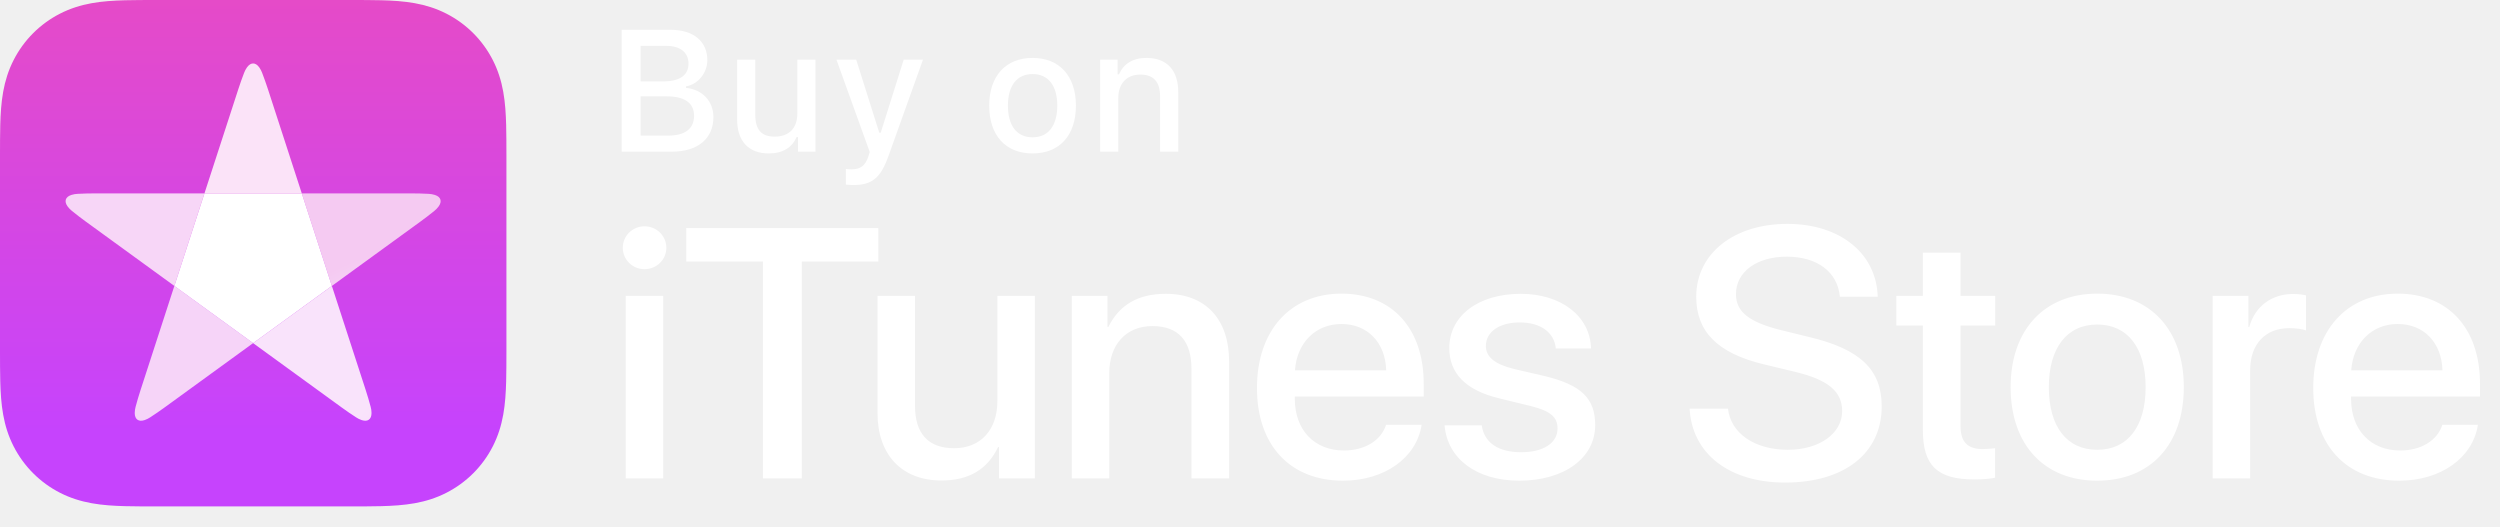
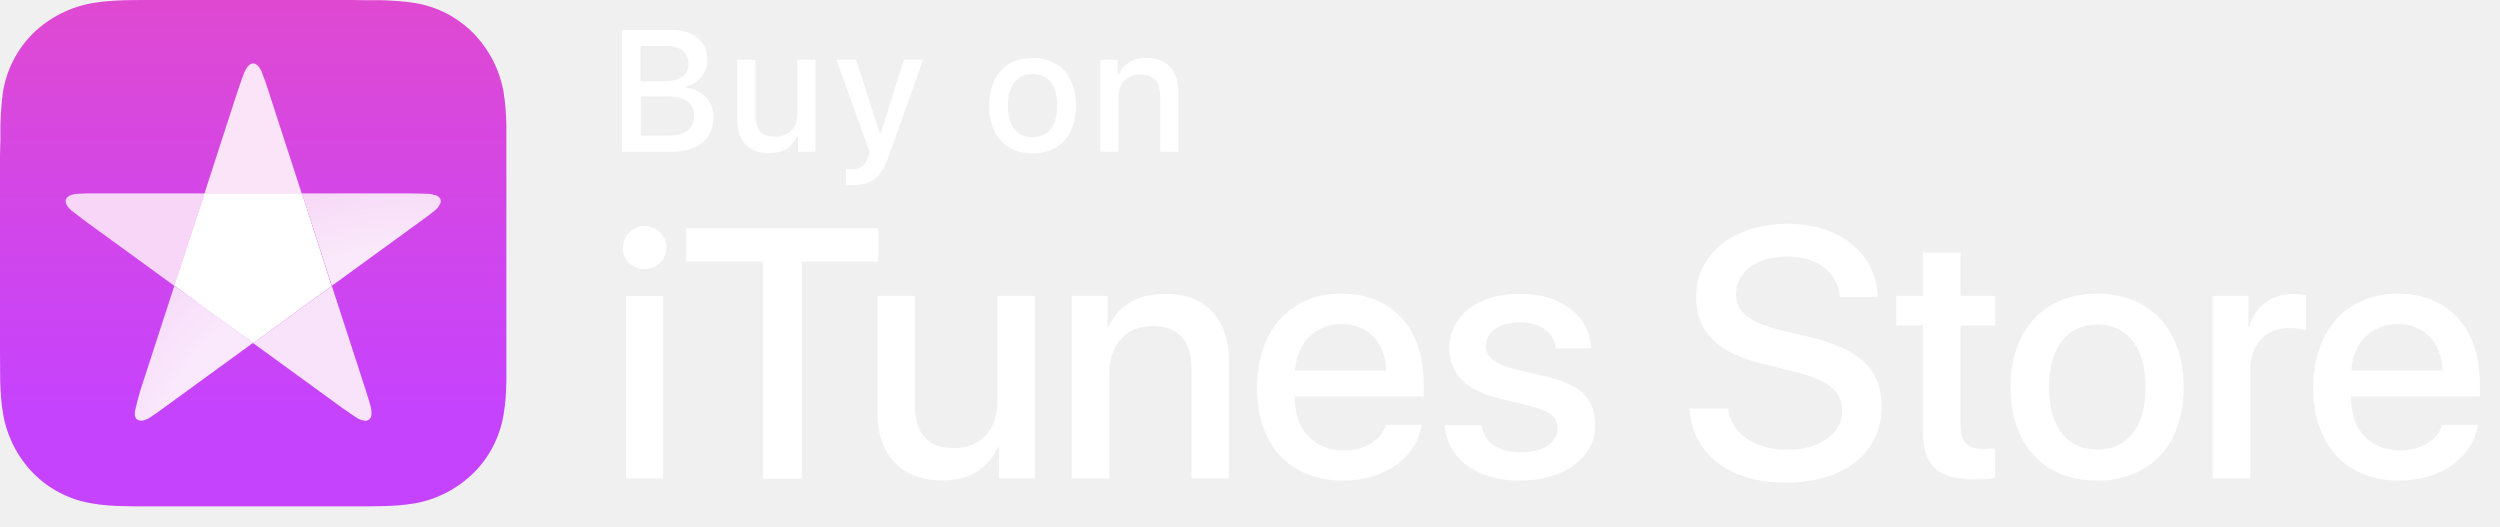
- <svg xmlns="http://www.w3.org/2000/svg" xmlns:xlink="http://www.w3.org/1999/xlink" version="1.1" id="type" x="0px" y="0px" viewBox="0 0 124.22 26.16" enable-background="new 0 0 124.22 26.16" xml:space="preserve">
-   <g>
-     <g>
-       <path fill="#FFFFFF" d="M30.945,12.314c0-0.595,0.482-1.069,1.078-1.069c0.604,0,1.086,0.475,1.086,1.069    c0,0.586-0.482,1.061-1.086,1.061C31.427,13.375,30.945,12.9,30.945,12.314z M31.091,14.702h1.862v9.069h-1.862V14.702z     M37.909,23.772V12.995h-3.811v-1.664h9.544v1.664H39.84v10.776H37.909z M51.422,23.772h-1.785v-1.561h-0.043    c-0.517,1.086-1.422,1.664-2.811,1.664c-1.974,0-3.181-1.276-3.181-3.354v-5.819h1.862v5.457c0,1.379,0.655,2.112,1.939,2.112    c1.345,0,2.155-0.931,2.155-2.345v-5.224h1.862V23.772z M53.253,14.702h1.775v1.543h0.044c0.543-1.086,1.457-1.646,2.854-1.646    c2,0,3.146,1.285,3.146,3.362v5.811h-1.871v-5.449c0-1.362-0.629-2.121-1.939-2.121c-1.336,0-2.146,0.948-2.146,2.345v5.225    h-1.862V14.702z M70.637,21.108c-0.25,1.647-1.854,2.776-3.905,2.776c-2.638,0-4.276-1.768-4.276-4.604    c0-2.845,1.647-4.69,4.199-4.69c2.509,0,4.086,1.724,4.086,4.475v0.638h-6.405v0.112c0,1.552,0.975,2.569,2.439,2.569    c1.035,0,1.846-0.491,2.096-1.276H70.637z M64.344,18.401h4.534c-0.043-1.388-0.931-2.302-2.224-2.302    C65.369,16.099,64.439,17.03,64.344,18.401z M75.564,14.599c2.009,0,3.448,1.112,3.491,2.715h-1.75    c-0.077-0.802-0.759-1.293-1.793-1.293c-1.009,0-1.682,0.465-1.682,1.172c0,0.543,0.448,0.905,1.389,1.138l1.525,0.354    c1.828,0.439,2.518,1.112,2.518,2.44c0,1.638-1.552,2.759-3.768,2.759c-2.138,0-3.577-1.095-3.716-2.75h1.845    c0.13,0.871,0.828,1.336,1.957,1.336c1.112,0,1.811-0.457,1.811-1.181c0-0.561-0.345-0.862-1.293-1.104l-1.621-0.396    c-1.638-0.396-2.465-1.233-2.465-2.492C72.012,15.693,73.451,14.599,75.564,14.599z M85.86,20.306    c0.138,1.233,1.336,2.043,2.975,2.043c1.568,0,2.698-0.811,2.698-1.923c0-0.965-0.682-1.543-2.293-1.939l-1.612-0.388    c-2.285-0.552-3.346-1.621-3.346-3.354c0-2.147,1.871-3.621,4.526-3.621c2.63,0,4.432,1.474,4.492,3.621h-1.88    c-0.112-1.242-1.138-1.992-2.638-1.992s-2.526,0.759-2.526,1.862c0,0.879,0.655,1.396,2.259,1.793l1.371,0.336    c2.552,0.604,3.612,1.629,3.612,3.449c0,2.328-1.854,3.785-4.803,3.785c-2.759,0-4.621-1.423-4.741-3.673H85.86z M97.415,12.555    v2.147h1.724v1.474h-1.724v5c0,0.776,0.345,1.138,1.104,1.138c0.189,0,0.491-0.026,0.612-0.043v1.465    c-0.207,0.052-0.621,0.086-1.035,0.086c-1.836,0-2.552-0.69-2.552-2.448v-5.199h-1.319v-1.474h1.319v-2.147H97.415z     M99.904,19.237c0-2.854,1.682-4.647,4.303-4.647c2.629,0,4.302,1.793,4.302,4.647c0,2.862-1.664,4.647-4.302,4.647    C101.568,23.884,99.904,22.099,99.904,19.237z M106.612,19.237c0-1.957-0.896-3.112-2.405-3.112s-2.405,1.164-2.405,3.112    c0,1.965,0.896,3.112,2.405,3.112S106.612,21.202,106.612,19.237z M109.943,14.702h1.775v1.543h0.044    c0.284-1.026,1.111-1.638,2.181-1.638c0.268,0,0.491,0.035,0.638,0.069v1.741c-0.146-0.06-0.474-0.112-0.836-0.112    c-1.198,0-1.939,0.81-1.939,2.086v5.379h-1.862V14.702z M123.121,21.108c-0.25,1.647-1.854,2.776-3.905,2.776    c-2.638,0-4.276-1.768-4.276-4.604c0-2.845,1.647-4.69,4.199-4.69c2.509,0,4.086,1.724,4.086,4.475v0.638h-6.405v0.112    c0,1.552,0.975,2.569,2.439,2.569c1.035,0,1.846-0.491,2.096-1.276H123.121z M116.828,18.401h4.534    c-0.043-1.388-0.931-2.302-2.224-2.302C117.854,16.099,116.923,17.03,116.828,18.401z" />
-     </g>
-     <g>
-       <g>
-         <defs>
-           <rect id="SVGID_1_" x="0" width="25.164" height="25.164" />
-         </defs>
-         <clipPath id="SVGID_2_">
-           <use xlink:href="#SVGID_1_" overflow="visible" />
-         </clipPath>
-         <g clip-path="url(#SVGID_2_)">
-           <defs>
-             <path id="SVGID_3_" d="M7.72,0c-0.25,0-0.5,0-0.75,0.002C6.717,0.003,6.464,0.006,6.211,0.013       C5.659,0.028,5.103,0.06,4.557,0.158C4.004,0.258,3.489,0.42,2.986,0.676C2.492,0.928,2.04,1.256,1.648,1.648       C1.256,2.04,0.928,2.492,0.676,2.986C0.42,3.489,0.258,4.004,0.158,4.558C0.06,5.103,0.028,5.659,0.013,6.211       C0.006,6.464,0.003,6.717,0.002,6.97C0,7.211,0,7.452,0,7.693v0.178v9.421v0.178c0,0.241,0,0.482,0.002,0.723       c0.002,0.253,0.004,0.506,0.011,0.759c0.015,0.551,0.047,1.107,0.145,1.653c0.099,0.554,0.262,1.069,0.518,1.572       c0.252,0.494,0.58,0.946,0.972,1.338c0.392,0.392,0.844,0.721,1.338,0.972c0.503,0.256,1.018,0.418,1.571,0.518       c0.545,0.098,1.102,0.131,1.653,0.145c0.253,0.007,0.506,0.01,0.759,0.011c0.25,0.002,0.5,0.002,0.75,0.002h0.152h9.421h0.152       c0.25,0,0.5,0,0.75-0.002c0.253-0.002,0.506-0.004,0.759-0.011c0.552-0.015,1.108-0.047,1.653-0.145       c0.553-0.099,1.068-0.262,1.571-0.518c0.494-0.252,0.946-0.58,1.338-0.972c0.392-0.392,0.721-0.844,0.972-1.338       c0.256-0.503,0.418-1.018,0.518-1.572c0.098-0.545,0.13-1.101,0.145-1.653c0.007-0.253,0.01-0.506,0.011-0.759       c0.001-0.241,0.002-0.483,0.002-0.724V7.694c0-0.241,0-0.483-0.002-0.724c-0.002-0.253-0.004-0.506-0.011-0.759       c-0.015-0.551-0.047-1.107-0.145-1.653c-0.099-0.554-0.262-1.069-0.518-1.572c-0.252-0.494-0.58-0.946-0.972-1.338       c-0.392-0.392-0.844-0.721-1.338-0.972c-0.503-0.256-1.018-0.418-1.571-0.518c-0.545-0.098-1.102-0.131-1.653-0.145       c-0.253-0.007-0.506-0.01-0.759-0.011C17.944,0,17.694,0,17.444,0H7.72z" />
-           </defs>
-           <clipPath id="SVGID_4_">
-             <use xlink:href="#SVGID_3_" overflow="visible" />
-           </clipPath>
-           <linearGradient id="SVGID_5_" gradientUnits="userSpaceOnUse" x1="-1245.575" y1="-853.435" x2="-1245.549" y2="-853.435" gradientTransform="matrix(0 961.0199 961.0199 0 820180.188 1197022.625)">
-             <stop offset="0" style="stop-color:#EF4DB7" />
-             <stop offset="1" style="stop-color:#C643FD" />
-           </linearGradient>
-           <rect clip-path="url(#SVGID_4_)" fill="url(#SVGID_5_)" width="25.164" height="25.164" />
-         </g>
-         <g clip-path="url(#SVGID_2_)">
-           <defs>
-             <path id="SVGID_6_" d="M12.425,3.198c-0.05,0.031-0.094,0.074-0.137,0.13c-0.007,0.009-0.014,0.019-0.021,0.028       c-0.057,0.081-0.102,0.169-0.137,0.261c-0.104,0.269-0.2,0.541-0.289,0.815l-1.682,5.176h4.836l-1.682-5.176       c-0.089-0.274-0.186-0.546-0.289-0.815c-0.035-0.092-0.08-0.181-0.137-0.261c-0.007-0.01-0.014-0.019-0.021-0.028       c-0.043-0.056-0.087-0.1-0.137-0.13c-0.049-0.03-0.1-0.045-0.152-0.045C12.525,3.153,12.474,3.168,12.425,3.198" />
-           </defs>
-           <clipPath id="SVGID_7_">
-             <use xlink:href="#SVGID_6_" overflow="visible" />
-           </clipPath>
-           <radialGradient id="SVGID_8_" cx="-1245.758" cy="-855.891" r="0.026" gradientTransform="matrix(717.8253 0 0 -717.8253 894237.312 -614363.312)" gradientUnits="userSpaceOnUse">
-             <stop offset="0" style="stop-color:#FBE3F8" />
-             <stop offset="0.745" style="stop-color:#FBE3F8" />
-             <stop offset="0.808" style="stop-color:#FADEF6" />
-             <stop offset="0.88" style="stop-color:#F9D1F0" />
-             <stop offset="0.955" style="stop-color:#F6BAE7" />
-             <stop offset="0.98" style="stop-color:#F5B1E3" />
-             <stop offset="1" style="stop-color:#F5B1E3" />
-           </radialGradient>
-           <rect x="10.159" y="3.153" clip-path="url(#SVGID_7_)" fill="url(#SVGID_8_)" width="4.836" height="6.456" />
-         </g>
-         <g clip-path="url(#SVGID_2_)">
-           <defs>
-             <path id="SVGID_9_" d="M12.577,17.05l4.403,3.198c0.233,0.17,0.471,0.333,0.714,0.49c0.083,0.054,0.171,0.099,0.264,0.131       c0.011,0.004,0.022,0.007,0.034,0.011c0.068,0.02,0.129,0.029,0.188,0.025c0.057-0.005,0.108-0.022,0.149-0.053       c0.042-0.03,0.074-0.073,0.096-0.126c0.022-0.054,0.033-0.115,0.035-0.186c0-0.012,0-0.023,0-0.035       c-0.001-0.099-0.017-0.196-0.043-0.292c-0.074-0.279-0.156-0.556-0.245-0.83l-1.682-5.175L12.577,17.05z" />
-           </defs>
-           <clipPath id="SVGID_10_">
-             <use xlink:href="#SVGID_9_" overflow="visible" />
-           </clipPath>
-           <radialGradient id="SVGID_11_" cx="-1245.758" cy="-855.891" r="0.026" gradientTransform="matrix(717.8253 0 0 -717.8253 894237.312 -614363.312)" gradientUnits="userSpaceOnUse">
-             <stop offset="0" style="stop-color:#F9E3FB" />
-             <stop offset="0.746" style="stop-color:#F9E3FB" />
-             <stop offset="0.81" style="stop-color:#F8DEFB" />
-             <stop offset="0.883" style="stop-color:#F3D0FA" />
-             <stop offset="0.96" style="stop-color:#ECBAF9" />
-             <stop offset="0.981" style="stop-color:#EAB2F9" />
-             <stop offset="1" style="stop-color:#EAB2F9" />
-           </radialGradient>
-           <rect x="12.577" y="14.208" clip-path="url(#SVGID_10_)" fill="url(#SVGID_11_)" width="5.882" height="6.701" />
-         </g>
-         <g clip-path="url(#SVGID_2_)">
-           <defs>
-             <path id="SVGID_12_" d="M4.717,9.609c-0.288,0-0.577,0.008-0.865,0.023c-0.098,0.005-0.196,0.02-0.291,0.05       C3.55,9.685,3.539,9.689,3.528,9.693c-0.067,0.023-0.122,0.052-0.166,0.09c-0.044,0.037-0.074,0.081-0.09,0.13       c-0.016,0.049-0.017,0.102-0.004,0.158c0.014,0.057,0.041,0.113,0.081,0.171c0.007,0.01,0.013,0.019,0.021,0.029       c0.059,0.079,0.129,0.149,0.206,0.211c0.224,0.182,0.453,0.358,0.686,0.527l4.402,3.199l1.494-4.599H4.717z" />
-           </defs>
-           <clipPath id="SVGID_13_">
-             <use xlink:href="#SVGID_12_" overflow="visible" />
-           </clipPath>
-           <radialGradient id="SVGID_14_" cx="-1245.856" cy="-856.099" r="0.026" gradientTransform="matrix(978.9961 0 0 -978.9961 1219679.125 -838118)" gradientUnits="userSpaceOnUse">
-             <stop offset="0" style="stop-color:#FAE1F8" />
-             <stop offset="0.6" style="stop-color:#FAE1F8" />
-             <stop offset="0.85" style="stop-color:#F7D6F7" />
-             <stop offset="1" style="stop-color:#F7D6F7" />
-           </radialGradient>
-           <rect x="3.254" y="9.609" clip-path="url(#SVGID_13_)" fill="url(#SVGID_14_)" width="6.904" height="4.599" />
-         </g>
-         <g clip-path="url(#SVGID_2_)">
-           <defs>
-             <path id="SVGID_15_" d="M6.983,19.383c-0.089,0.274-0.171,0.551-0.245,0.83c-0.025,0.095-0.041,0.193-0.043,0.292       c0,0.012,0,0.024,0,0.035c0.002,0.071,0.012,0.132,0.035,0.186c0.022,0.053,0.054,0.096,0.096,0.126       c0.042,0.03,0.092,0.048,0.149,0.053c0.058,0.005,0.12-0.004,0.188-0.025c0.011-0.003,0.022-0.007,0.034-0.011       c0.093-0.032,0.182-0.077,0.264-0.131c0.242-0.157,0.48-0.32,0.713-0.49l4.403-3.199l-2.483-1.804l-1.43-1.039L6.983,19.383z" />
-           </defs>
-           <clipPath id="SVGID_16_">
-             <use xlink:href="#SVGID_15_" overflow="visible" />
-           </clipPath>
-           <radialGradient id="SVGID_17_" cx="-1246.735" cy="-855.424" r="0.026" gradientTransform="matrix(696.9604 0 0 -696.9604 868944.875 -596170.188)" gradientUnits="userSpaceOnUse">
-             <stop offset="0" style="stop-color:#FAE9FC" />
-             <stop offset="0.669" style="stop-color:#FAE9FC" />
-             <stop offset="0.812" style="stop-color:#F8DEFA" />
-             <stop offset="0.91" style="stop-color:#F6D4F8" />
-             <stop offset="1" style="stop-color:#F6D4F8" />
-           </radialGradient>
-           <rect x="6.695" y="14.208" clip-path="url(#SVGID_16_)" fill="url(#SVGID_17_)" width="5.882" height="6.701" />
-         </g>
-         <g clip-path="url(#SVGID_2_)">
-           <defs>
-             <path id="SVGID_18_" d="M14.995,9.609l1.494,4.599l4.403-3.199c0.233-0.17,0.462-0.345,0.686-0.527       c0.077-0.062,0.147-0.132,0.206-0.211c0.007-0.01,0.014-0.019,0.021-0.029c0.04-0.058,0.068-0.114,0.081-0.171       c0.013-0.056,0.012-0.109-0.004-0.158c-0.016-0.049-0.046-0.093-0.09-0.13c-0.044-0.038-0.1-0.067-0.166-0.09       c-0.011-0.004-0.022-0.008-0.033-0.011c-0.094-0.029-0.192-0.044-0.291-0.05c-0.288-0.016-0.576-0.023-0.865-0.023       L14.995,9.609L14.995,9.609z" />
-           </defs>
-           <clipPath id="SVGID_19_">
-             <use xlink:href="#SVGID_18_" overflow="visible" />
-           </clipPath>
-           <radialGradient id="SVGID_20_" cx="-1246.735" cy="-855.424" r="0.026" gradientTransform="matrix(696.9604 0 0 -696.9604 868944.875 -596170.188)" gradientUnits="userSpaceOnUse">
-             <stop offset="0" style="stop-color:#FAE9FB" />
-             <stop offset="0.68" style="stop-color:#FAE9FB" />
-             <stop offset="0.813" style="stop-color:#F8DEF8" />
-             <stop offset="0.98" style="stop-color:#F5CAF2" />
-             <stop offset="1" style="stop-color:#F5CAF2" />
-           </radialGradient>
-           <rect x="14.994" y="9.608" clip-path="url(#SVGID_19_)" fill="url(#SVGID_20_)" width="6.905" height="4.599" />
-         </g>
-         <polygon clip-path="url(#SVGID_2_)" fill="#FFFFFF" points="10.159,9.609 8.664,14.208 10.094,15.246 12.577,17.05     16.489,14.208 14.995,9.609    " />
-       </g>
-     </g>
-     <g id="XMLID_98_">
-       <g>
-         <path fill="#FFFFFF" d="M30.891,7.536V1.481h2.434c1.137,0,1.821,0.579,1.821,1.511c0,0.634-0.466,1.2-1.062,1.301v0.071     c0.818,0.084,1.364,0.667,1.364,1.456c0,1.066-0.776,1.716-2.068,1.716H30.891z M31.831,4.045h1.116     c0.831,0,1.263-0.306,1.263-0.881c0-0.558-0.407-0.885-1.104-0.885h-1.276V4.045z M33.191,6.739c0.848,0,1.296-0.344,1.296-0.986     c0-0.634-0.466-0.965-1.351-0.965h-1.305v1.951H33.191z" />
-         <path fill="#FFFFFF" d="M40.52,7.536h-0.869V6.81H39.58c-0.223,0.521-0.688,0.814-1.381,0.814c-1.011,0-1.573-0.617-1.573-1.691     V2.966h0.902v2.732c0,0.738,0.298,1.091,0.961,1.091c0.73,0,1.129-0.432,1.129-1.149V2.966h0.902V7.536z" />
-         <path fill="#FFFFFF" d="M42.028,9.173V8.396c0.071,0.012,0.21,0.017,0.293,0.017c0.428,0,0.671-0.176,0.827-0.638l0.067-0.223     l-1.653-4.586h0.982l1.146,3.63h0.071l1.142-3.63h0.957l-1.704,4.759c-0.39,1.112-0.822,1.469-1.754,1.469     C42.326,9.194,42.112,9.185,42.028,9.173z" />
-         <path fill="#FFFFFF" d="M49.152,5.249c0-1.473,0.822-2.371,2.156-2.371c1.33,0,2.152,0.898,2.152,2.371     c0,1.481-0.817,2.375-2.152,2.375C49.969,7.624,49.152,6.73,49.152,5.249z M52.534,5.249c0-0.99-0.445-1.569-1.226-1.569     c-0.784,0-1.226,0.579-1.226,1.569c0,0.999,0.441,1.574,1.226,1.574C52.089,6.823,52.534,6.243,52.534,5.249z" />
-         <path fill="#FFFFFF" d="M54.665,2.966h0.868v0.726H55.6c0.222-0.508,0.676-0.814,1.363-0.814c1.02,0,1.582,0.613,1.582,1.699     v2.958h-0.902V4.804c0-0.734-0.318-1.099-0.985-1.099c-0.668,0-1.092,0.445-1.092,1.158v2.673h-0.901V2.966z" />
-       </g>
-     </g>
+ <svg xmlns="http://www.w3.org/2000/svg" xmlns:xlink="http://www.w3.org/1999/xlink" viewBox="0 0 124.22 26.16">
+   <path fill="#FFF" d="M30.95 12.31a1.08 1.08 0 0 1 2.16 0c0 .59-.48 1.06-1.09 1.06-.6 0-1.08-.47-1.08-1.06zm.14 2.4h1.86v9.06H31.1V14.7zm6.82 9.06V13H34.1v-1.66h9.54V13h-3.8v10.78h-1.93zm13.51 0h-1.78v-1.56h-.05c-.51 1.09-1.42 1.66-2.8 1.66-1.98 0-3.19-1.27-3.19-3.35V14.7h1.86v5.46c0 1.38.66 2.11 1.94 2.11 1.35 0 2.16-.93 2.16-2.34V14.7h1.86v9.07zm1.83-9.07h1.78v1.55h.04c.54-1.1 1.46-1.65 2.86-1.65 2 0 3.14 1.28 3.14 3.36v5.81H59.2v-5.45c0-1.36-.63-2.12-1.94-2.12-1.33 0-2.14.95-2.14 2.35v5.22h-1.87V14.7zm17.39 6.4c-.25 1.65-1.86 2.78-3.9 2.78-2.65 0-4.28-1.76-4.28-4.6 0-2.85 1.64-4.69 4.2-4.69 2.5 0 4.08 1.72 4.08 4.47v.64h-6.4v.12c0 1.55.97 2.56 2.43 2.56 1.04 0 1.85-.49 2.1-1.27h1.77zm-6.3-2.7h4.54c-.04-1.39-.93-2.3-2.23-2.3-1.28 0-2.21.93-2.3 2.3zm11.22-3.8c2.01 0 3.45 1.11 3.5 2.71H77.3c-.07-.8-.75-1.29-1.79-1.29-1 0-1.68.47-1.68 1.17 0 .55.45.9 1.39 1.14l1.52.36c1.83.43 2.52 1.1 2.52 2.44 0 1.63-1.55 2.75-3.77 2.75-2.13 0-3.57-1.1-3.71-2.75h1.84c.13.88.83 1.34 1.96 1.34 1.11 0 1.81-.46 1.81-1.18 0-.56-.34-.86-1.3-1.1l-1.61-.4c-1.64-.4-2.47-1.23-2.47-2.5 0-1.6 1.44-2.7 3.55-2.7zm10.3 5.7c.14 1.24 1.34 2.05 2.98 2.05 1.56 0 2.7-.81 2.7-1.92 0-.97-.69-1.55-2.3-1.94l-1.61-.4c-2.29-.54-3.35-1.61-3.35-3.34 0-2.15 1.87-3.63 4.53-3.63 2.63 0 4.43 1.48 4.49 3.63h-1.88c-.11-1.25-1.14-2-2.64-2s-2.52.76-2.52 1.87c0 .87.65 1.4 2.25 1.79l1.38.33c2.55.6 3.6 1.63 3.6 3.45 0 2.33-1.85 3.79-4.8 3.79-2.75 0-4.62-1.43-4.74-3.68h1.91zm11.56-7.75v2.15h1.72v1.48h-1.72v5c0 .77.34 1.13 1.1 1.13.19 0 .49-.02.61-.04v1.47c-.2.05-.62.08-1.03.08-1.84 0-2.56-.69-2.56-2.45v-5.2h-1.32V14.7h1.32v-2.15h1.88zm2.48 6.69c0-2.86 1.69-4.65 4.3-4.65 2.64 0 4.3 1.8 4.3 4.65 0 2.86-1.66 4.64-4.3 4.64-2.63 0-4.3-1.78-4.3-4.64zm6.71 0c0-1.96-.9-3.12-2.4-3.12s-2.4 1.17-2.4 3.12c0 1.96.89 3.1 2.4 3.1s2.4-1.14 2.4-3.1zm3.33-4.54h1.78v1.55h.04a2.16 2.16 0 0 1 2.18-1.64c.27 0 .5.03.64.07v1.74a2.62 2.62 0 0 0-.83-.12c-1.2 0-1.94.82-1.94 2.1v5.37h-1.87V14.7zm13.18 6.4c-.25 1.65-1.85 2.78-3.9 2.78-2.64 0-4.28-1.76-4.28-4.6 0-2.85 1.65-4.69 4.2-4.69 2.5 0 4.08 1.72 4.08 4.47v.64h-6.4v.12c0 1.55.97 2.56 2.44 2.56 1.03 0 1.84-.49 2.1-1.27h1.76zm-6.3-2.7h4.54c-.04-1.39-.93-2.3-2.22-2.3s-2.22.93-2.31 2.3z" />
+   <defs>
+     <path id="a" d="M0 0h25.16v25.16H0z" />
+   </defs>
+   <clipPath id="b">
+     <use xlink:href="#a" overflow="visible" />
+   </clipPath>
+   <g clip-path="url(#b)">
+     <defs>
+       <path id="c" d="M7.72 0h-.75l-.76.01c-.55.02-1.1.05-1.65.15a5.6 5.6 0 0 0-2.91 1.49 5.3 5.3 0 0 0-1.5 2.9C.07 5.1.04 5.66.02 6.22v.76L0 7.69v9.78a87.12 87.12 0 0 0 .01 1.48c.02.55.05 1.1.15 1.65a5.56 5.56 0 0 0 1.49 2.91 5.27 5.27 0 0 0 2.9 1.5c.55.1 1.1.13 1.66.14a32.02 32.02 0 0 0 1.5.01H18.2l.76-.01a11.5 11.5 0 0 0 1.66-.14 5.57 5.57 0 0 0 2.9-1.5 5.27 5.27 0 0 0 1.5-2.9c.1-.55.13-1.1.14-1.66a32.02 32.02 0 0 0 .01-1.48V6.97l-.01-.76c-.01-.55-.05-1.1-.14-1.65a5.56 5.56 0 0 0-1.5-2.91 5.27 5.27 0 0 0-2.9-1.5c-.55-.09-1.1-.12-1.66-.14h-.76L17.44 0H7.72z" />
+     </defs>
+     <clipPath id="d">
+       <use xlink:href="#c" overflow="visible" />
+     </clipPath>
+     <linearGradient id="e" gradientUnits="userSpaceOnUse" x1="-1245.58" y1="-853.43" x2="-1245.55" y2="-853.43" gradientTransform="matrix(0 961.0199 961.0199 0 820180.19 1197022.63)">
+       <stop offset="0" stop-color="#ef4db7" />
+       <stop offset="1" stop-color="#c643fd" />
+     </linearGradient>
+     <path clip-path="url(#d)" fill="url(#e)" d="M0 0h25.16v25.16H0z" />
  </g>
-   <g>
- </g>
-   <g>
- </g>
-   <g>
- </g>
-   <g>
- </g>
-   <g>
- </g>
-   <g>
- </g>
+   <g clip-path="url(#b)">
+     <defs>
+       <path id="f" d="M12.43 3.2a.52.52 0 0 0-.14.13l-.02.03c-.06.08-.1.17-.14.26l-.29.81-1.68 5.18h4.83l-1.68-5.18c-.09-.27-.18-.54-.29-.81-.03-.1-.08-.18-.13-.26l-.02-.03a.5.5 0 0 0-.14-.13.29.29 0 0 0-.15-.05.3.3 0 0 0-.15.05" />
+     </defs>
+     <clipPath id="g">
+       <use xlink:href="#f" overflow="visible" />
+     </clipPath>
+     <radialGradient id="h" cx="-1245.76" cy="-855.89" r=".03" gradientTransform="matrix(717.8253 0 0 -717.8253 894237.31 -614363.31)" gradientUnits="userSpaceOnUse">
+       <stop offset="0" stop-color="#fbe3f8" />
+       <stop offset=".74" stop-color="#fbe3f8" />
+       <stop offset=".81" stop-color="#fadef6" />
+       <stop offset=".88" stop-color="#f9d1f0" />
+       <stop offset=".96" stop-color="#f6bae7" />
+       <stop offset=".98" stop-color="#f5b1e3" />
+       <stop offset="1" stop-color="#f5b1e3" />
+     </radialGradient>
+     <path clip-path="url(#g)" fill="url(#h)" d="M10.16 3.15H15v6.46h-4.84z" />
+   </g>
+   <g clip-path="url(#b)">
+     <defs>
+       <path id="i" d="M12.58 17.05l4.4 3.2.71.49c.09.05.17.1.27.13l.03.01.19.03a.4.4 0 0 0 .15-.06.29.29 0 0 0 .1-.12.53.53 0 0 0 .03-.19v-.04c0-.1-.02-.2-.04-.29a15.8 15.8 0 0 0-.25-.83l-1.68-5.17-3.91 2.84z" />
+     </defs>
+     <clipPath id="j">
+       <use xlink:href="#i" overflow="visible" />
+     </clipPath>
+     <radialGradient id="k" cx="-1245.76" cy="-855.89" r=".03" gradientTransform="matrix(717.8253 0 0 -717.8253 894237.31 -614363.31)" gradientUnits="userSpaceOnUse">
+       <stop offset="0" stop-color="#f9e3fb" />
+       <stop offset=".75" stop-color="#f9e3fb" />
+       <stop offset=".81" stop-color="#f8defb" />
+       <stop offset=".88" stop-color="#f3d0fa" />
+       <stop offset=".96" stop-color="#ecbaf9" />
+       <stop offset=".98" stop-color="#eab2f9" />
+       <stop offset="1" stop-color="#eab2f9" />
+     </radialGradient>
+     <path clip-path="url(#j)" fill="url(#k)" d="M12.58 14.21h5.88v6.7h-5.88z" />
+   </g>
+   <g clip-path="url(#b)">
+     <defs>
+       <path id="l" d="M4.72 9.6c-.3 0-.58.02-.87.03-.1 0-.2.02-.29.05l-.03.01a.5.5 0 0 0-.17.1.28.28 0 0 0-.09.12.3.3 0 0 0 0 .16c.01.06.04.11.08.17l.02.03c.06.08.13.15.2.21l.7.53 4.4 3.2 1.49-4.6H4.72z" />
+     </defs>
+     <clipPath id="m">
+       <use xlink:href="#l" overflow="visible" />
+     </clipPath>
+     <radialGradient id="n" cx="-1245.86" cy="-856.1" r=".03" gradientTransform="matrix(978.9961 0 0 -978.9961 1219679.13 -838118)" gradientUnits="userSpaceOnUse">
+       <stop offset="0" stop-color="#fae1f8" />
+       <stop offset=".6" stop-color="#fae1f8" />
+       <stop offset=".85" stop-color="#f7d6f7" />
+       <stop offset="1" stop-color="#f7d6f7" />
+     </radialGradient>
+     <path clip-path="url(#m)" fill="url(#n)" d="M3.25 9.61h6.9v4.6h-6.9z" />
+   </g>
+   <g clip-path="url(#b)">
+     <defs>
+       <path id="o" d="M6.98 19.38a12.95 12.95 0 0 0-.29 1.13v.03c0 .07.02.13.04.19.02.05.05.1.1.12.04.03.09.05.14.05a.5.5 0 0 0 .2-.02l.03-.01c.09-.03.18-.08.26-.13.24-.16.48-.32.71-.5l4.4-3.2-2.48-1.8-1.43-1.03-1.68 5.17z" />
+     </defs>
+     <clipPath id="p">
+       <use xlink:href="#o" overflow="visible" />
+     </clipPath>
+     <radialGradient id="q" cx="-1246.74" cy="-855.42" r=".03" gradientTransform="matrix(696.9604 0 0 -696.9604 868944.88 -596170.19)" gradientUnits="userSpaceOnUse">
+       <stop offset="0" stop-color="#fae9fc" />
+       <stop offset=".67" stop-color="#fae9fc" />
+       <stop offset=".81" stop-color="#f8defa" />
+       <stop offset=".91" stop-color="#f6d4f8" />
+       <stop offset="1" stop-color="#f6d4f8" />
+     </radialGradient>
+     <path clip-path="url(#p)" fill="url(#q)" d="M6.7 14.21h5.88v6.7H6.7z" />
+   </g>
+   <g clip-path="url(#b)">
+     <defs>
+       <path id="r" d="M15 9.6l1.49 4.6 4.4-3.2c.23-.16.46-.34.69-.52a.95.95 0 0 0 .2-.2l.02-.04a.5.5 0 0 0 .09-.17.3.3 0 0 0 0-.16.28.28 0 0 0-.1-.13.5.5 0 0 0-.16-.09h-.04a1 1 0 0 0-.29-.06l-.86-.02h-5.45z" />
+     </defs>
+     <clipPath id="s">
+       <use xlink:href="#r" overflow="visible" />
+     </clipPath>
+     <radialGradient id="t" cx="-1246.74" cy="-855.42" r=".03" gradientTransform="matrix(696.9604 0 0 -696.9604 868944.88 -596170.19)" gradientUnits="userSpaceOnUse">
+       <stop offset="0" stop-color="#fae9fb" />
+       <stop offset=".68" stop-color="#fae9fb" />
+       <stop offset=".81" stop-color="#f8def8" />
+       <stop offset=".98" stop-color="#f5caf2" />
+       <stop offset="1" stop-color="#f5caf2" />
+     </radialGradient>
+     <path clip-path="url(#s)" fill="url(#t)" d="M14.99 9.61h6.91v4.6h-6.91z" />
+   </g>
+   <path clip-path="url(#b)" fill="#FFF" d="M10.16 9.6l-1.5 4.6 1.43 1.05 2.49 1.8 3.9-2.84L15 9.6z" />
+   <path d="M30.9 7.54V1.48h2.42c1.14 0 1.83.58 1.83 1.51 0 .64-.47 1.2-1.07 1.3v.07c.82.09 1.37.67 1.37 1.46 0 1.07-.78 1.72-2.07 1.72h-2.49zm.93-3.5h1.12c.83 0 1.26-.3 1.26-.88 0-.55-.4-.88-1.1-.88h-1.28v1.77zm1.36 2.7c.85 0 1.3-.35 1.3-.99 0-.63-.47-.96-1.35-.96h-1.3v1.95h1.35zm7.33.8h-.87V6.8h-.07c-.22.52-.69.81-1.38.81-1.01 0-1.57-.61-1.57-1.69V2.97h.9V5.7c0 .74.3 1.09.96 1.09.73 0 1.13-.43 1.13-1.15V2.97h.9v4.57zm1.51 1.63V8.4l.3.01c.42 0 .66-.17.82-.63l.06-.23-1.65-4.58h.98L43.7 6.6h.07l1.14-3.63h.96l-1.7 4.76c-.4 1.1-.83 1.46-1.76 1.46-.07 0-.29 0-.37-.02zm7.12-3.92c0-1.47.82-2.37 2.16-2.37 1.33 0 2.15.9 2.15 2.37 0 1.48-.82 2.37-2.15 2.37-1.34 0-2.16-.89-2.16-2.37zm3.38 0c0-1-.44-1.57-1.22-1.57-.79 0-1.23.58-1.23 1.57 0 1 .44 1.57 1.23 1.57.78 0 1.22-.58 1.22-1.57zm2.13-2.28h.87v.72h.07c.22-.5.68-.81 1.36-.81 1.02 0 1.59.61 1.59 1.7v2.96h-.9V4.8c0-.73-.32-1.1-1-1.1-.66 0-1.08.45-1.08 1.16v2.68h-.9V2.97z" fill="#FFF" />
</svg>
